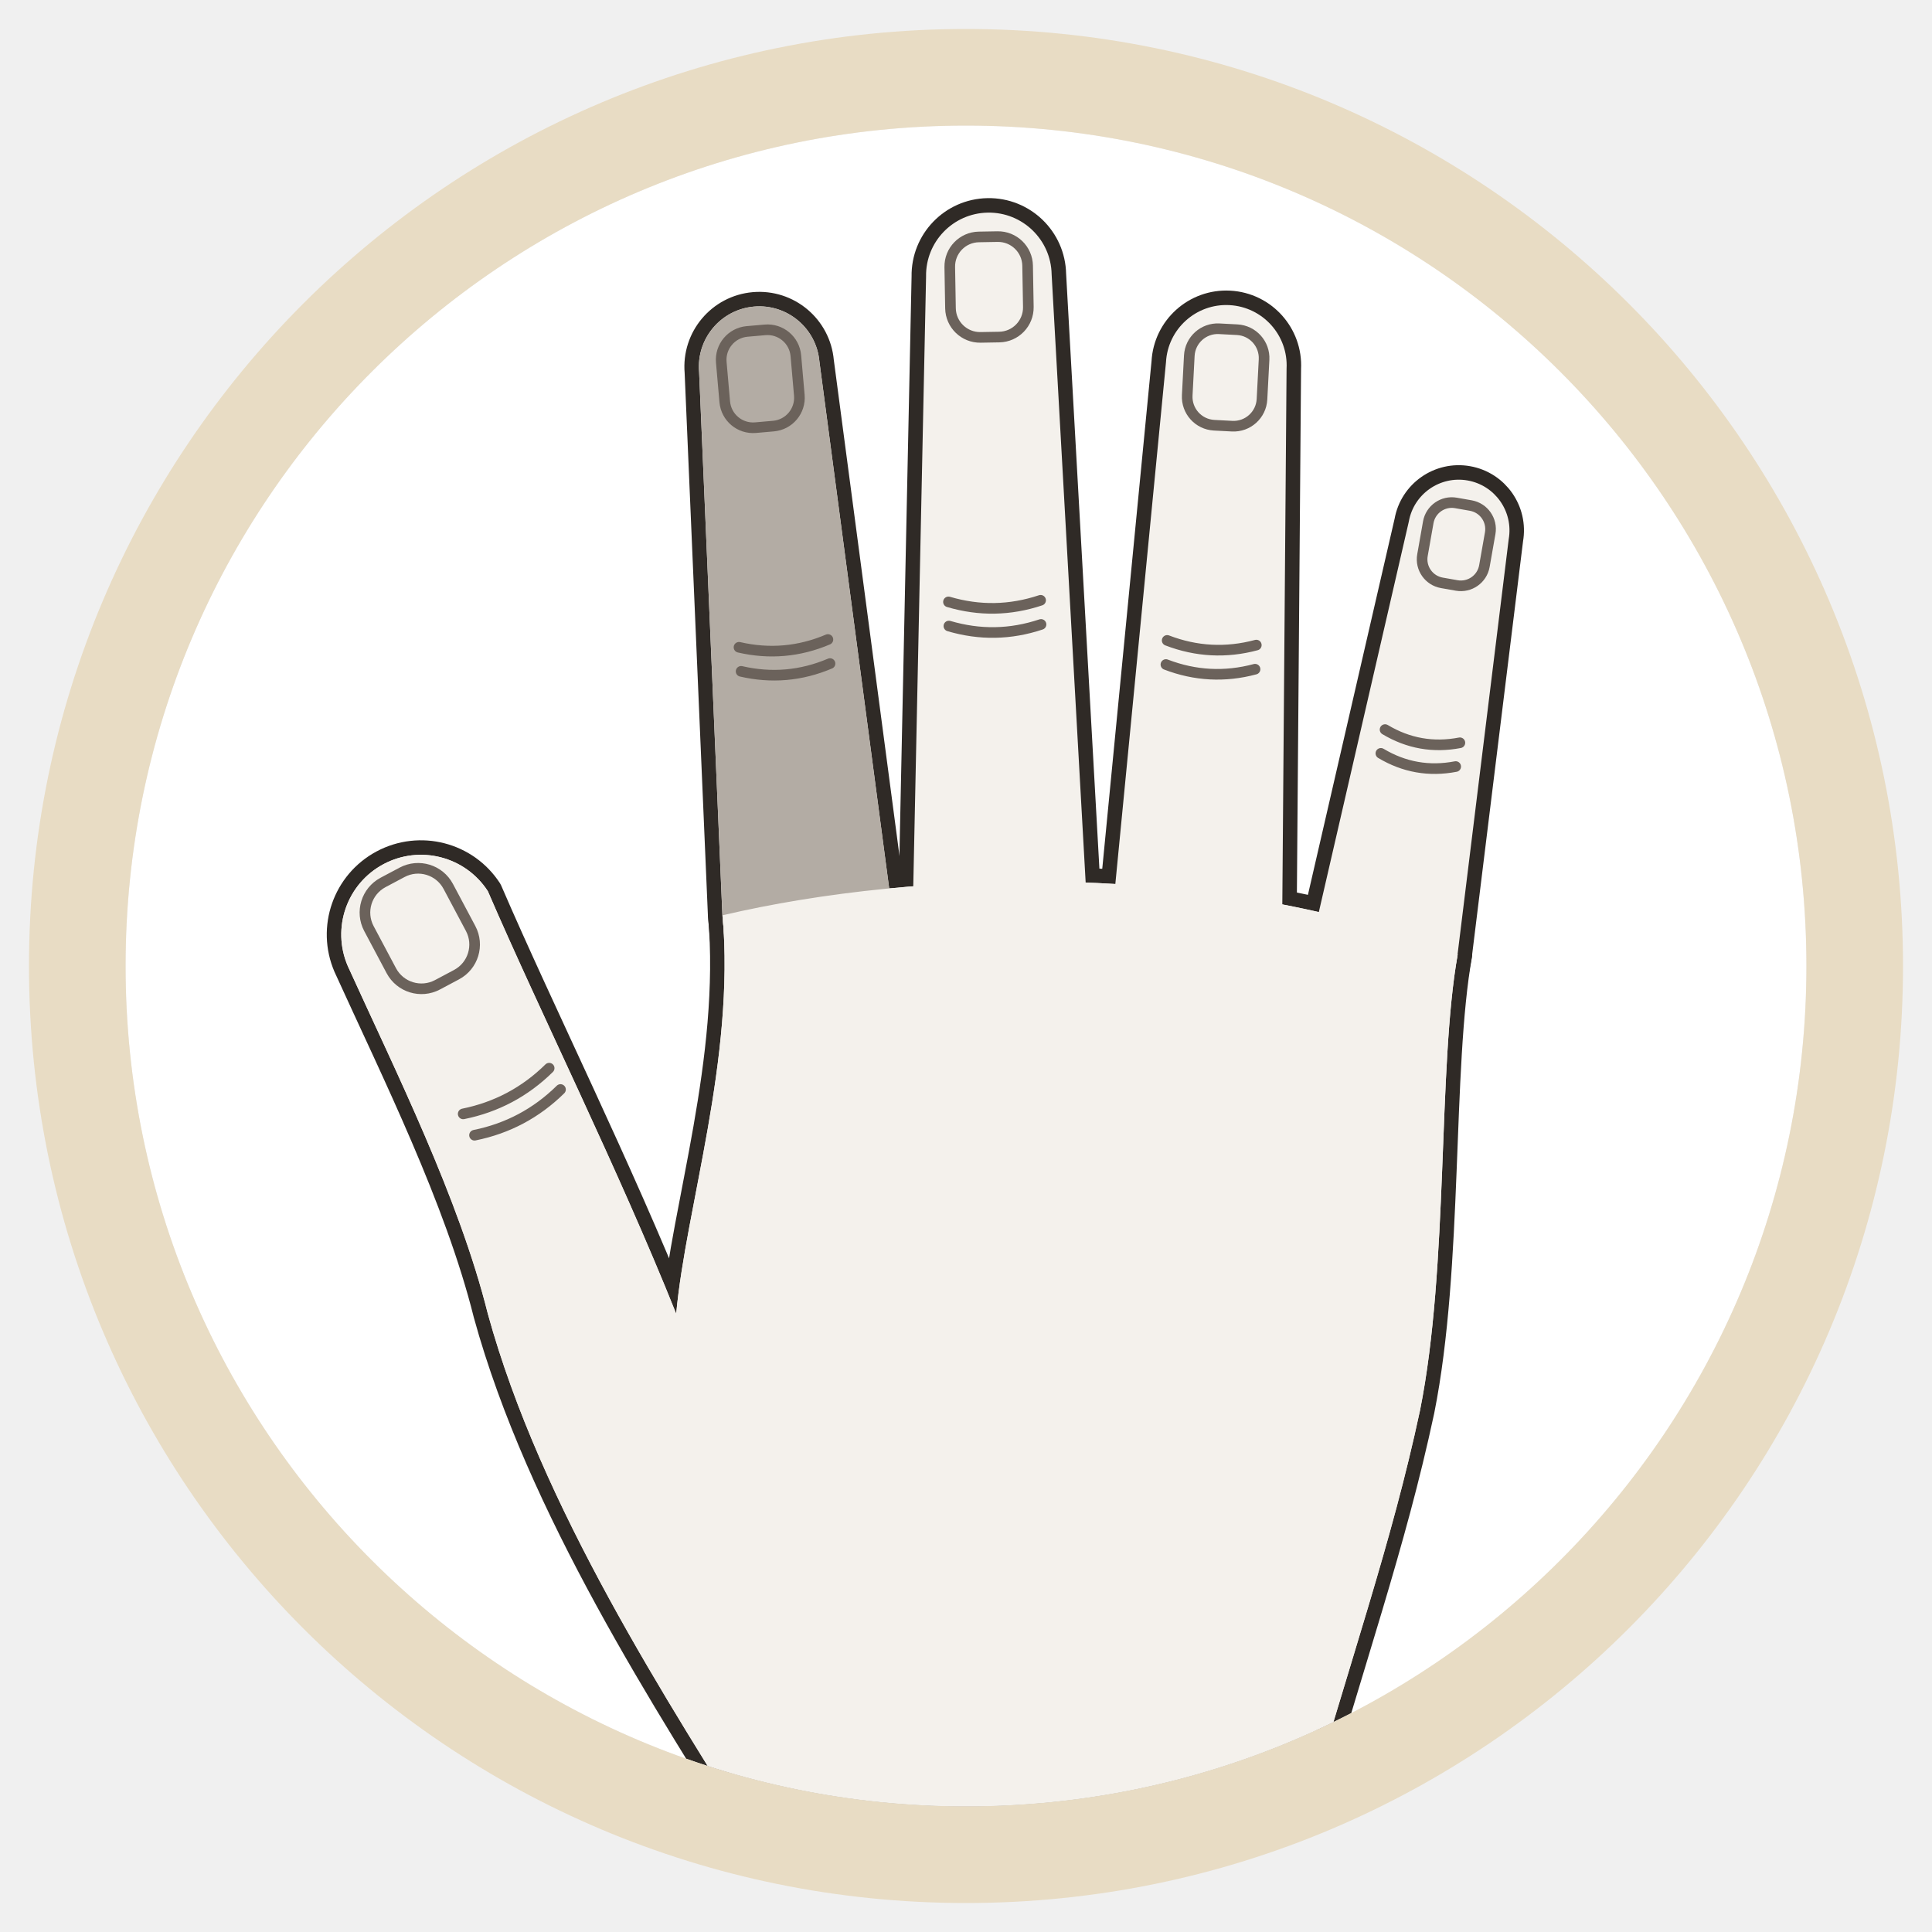
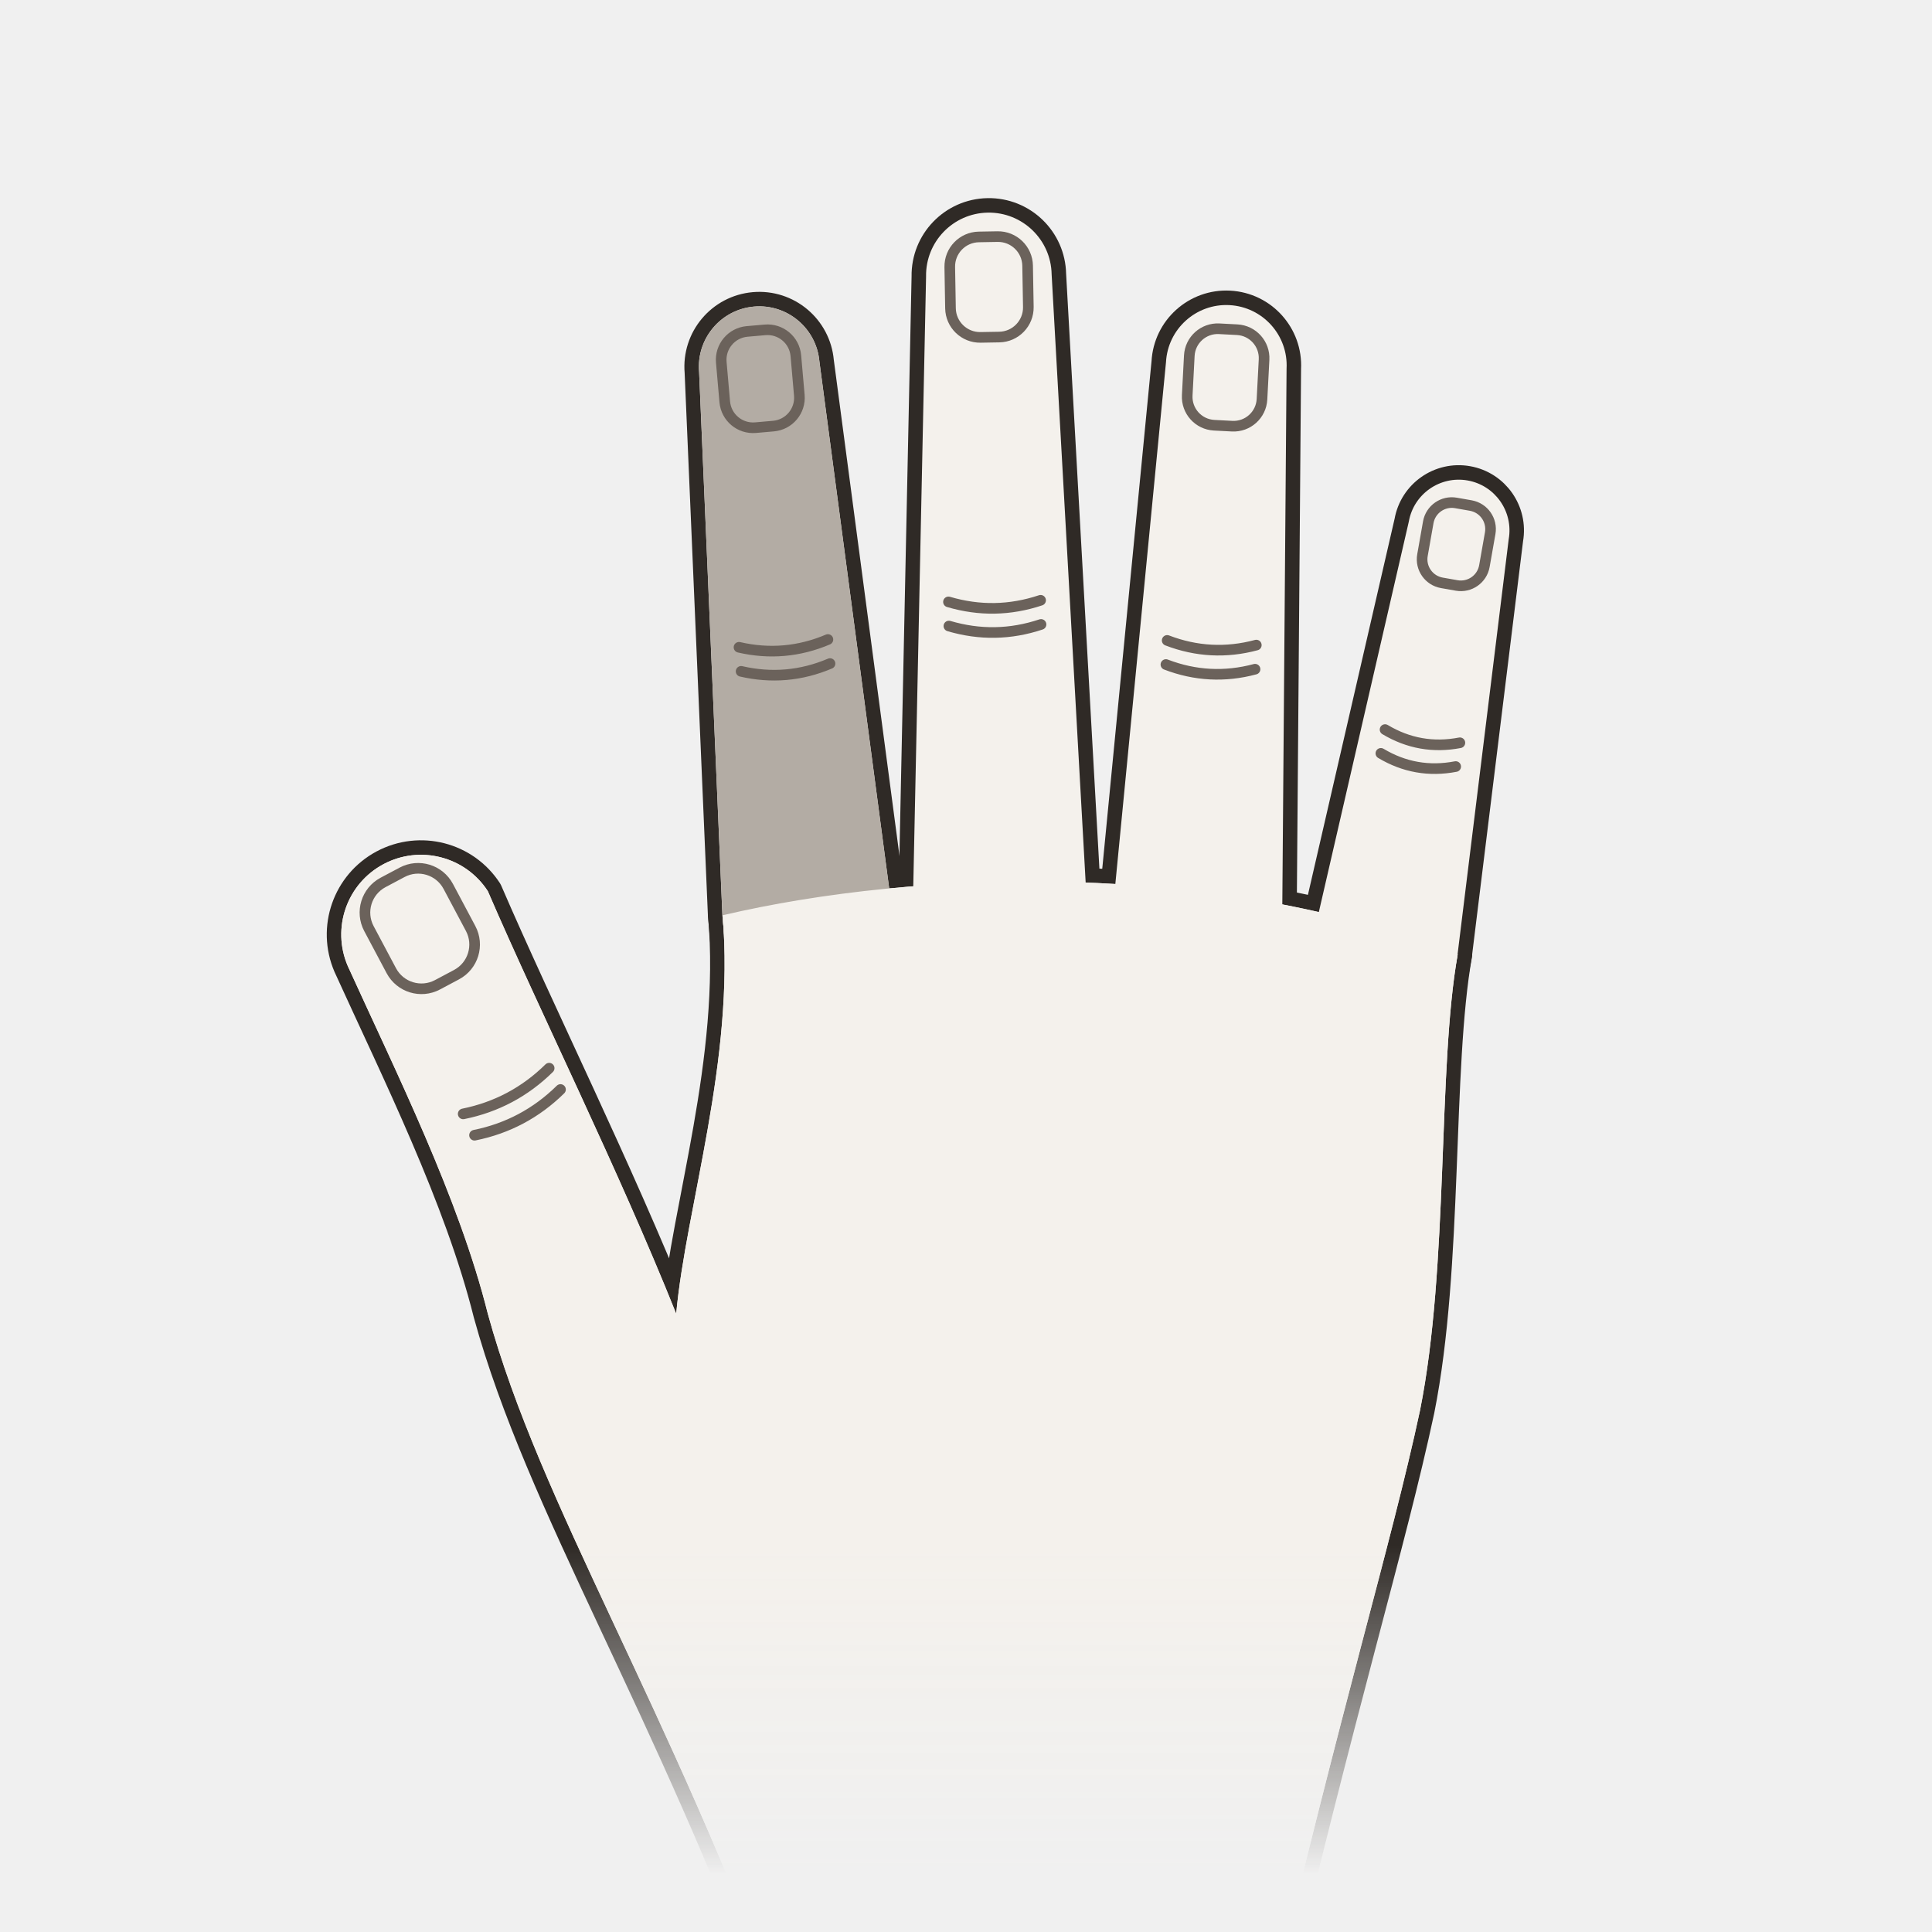
<svg xmlns="http://www.w3.org/2000/svg" viewBox="0 0 400 400" width="400" height="400">
  <defs>
-     <clipPath id="inside">
-       <circle cx="200" cy="200" r="174" />
-     </clipPath>
    <clipPath id="thumb">
      <path d="M140,272 Q120,290 98,294 L20,310 L20,120 L145,120 L143,190 Z" />
    </clipPath>
+     <linearGradient id="wrist" x1="0" y1="0" x2="0" y2="400" gradientUnits="userSpaceOnUse">
+       <stop offset="0.8" stop-color="#fff" />
+       <stop offset="0.97" stop-color="#fff" stop-opacity="0" />
+     </linearGradient>
+     <mask id="fade" maskUnits="userSpaceOnUse" x="0" y="0" width="400" height="400">
+       <rect width="400" height="400" fill="url(#wrist)" />
+     </mask>
  </defs>
-   <circle cx="200" cy="200" r="174" fill="#fff" />
-   <g clip-path="url(#inside)">
-     <g stroke="#2f2a26" stroke-width="6" stroke-linejoin="round" fill="#2f2a26">
-       <path d="M158,384 C138,352 112,312 101,272 C95,248 82,222 72,200 A16.5,16.5 0 0 1 101,184.5 C112,210 128,242 140,272 C142,250 152.2,219.4 149.6,189.5 C190,180 252,178 301.8,197.6 C297.6,221.2 300,262 294,292 C288,320 280,342 268,384 Z" />
-       <path d="M-17.5,40 L-17.5,0 L-12.5,-112.5 A12.5,12.5 0 0 1 12.5,-112.5 L17.5,0 L17.5,40 Z" transform="translate(167 188) rotate(-5)" />
-       <path d="M-18,40 L-18,0 L-13,-130 A13,13 0 0 1 13,-130 L18,0 L18,40 Z" transform="translate(207 187) rotate(-1)" />
-       <path d="M-17.5,40 L-17.5,0 L-12.5,-112.5 A12.5,12.5 0 0 1 12.5,-112.5 L17.5,0 L17.5,40 Z" transform="translate(248 188) rotate(3)" />
-       <path d="M-15,40 L-15,0 L-10.5,-86.5 A10.5,10.5 0 0 1 10.5,-86.5 L15,0 L15,40 Z" transform="translate(287 195) rotate(10)" />
-     </g>
-     <g fill="#f4f1ec">
-       <path d="M158,384 C138,352 112,312 101,272 C95,248 82,222 72,200 A16.5,16.5 0 0 1 101,184.5 C112,210 128,242 140,272 C142,250 152.2,219.4 149.6,189.5 C190,180 252,178 301.8,197.6 C297.6,221.2 300,262 294,292 C288,320 280,342 268,384 Z" />
-       <path d="M-17.5,40 L-17.5,0 L-12.5,-112.5 A12.5,12.5 0 0 1 12.5,-112.5 L17.5,0 L17.5,40 Z" transform="translate(167 188) rotate(-5)" />
-       <path d="M-18,40 L-18,0 L-13,-130 A13,13 0 0 1 13,-130 L18,0 L18,40 Z" transform="translate(207 187) rotate(-1)" />
-       <path d="M-17.5,40 L-17.5,0 L-12.5,-112.5 A12.5,12.5 0 0 1 12.5,-112.5 L17.5,0 L17.5,40 Z" transform="translate(248 188) rotate(3)" />
-       <path d="M-15,40 L-15,0 L-10.5,-86.5 A10.5,10.5 0 0 1 10.5,-86.5 L15,0 L15,40 Z" transform="translate(287 195) rotate(10)" />
-     </g>
-     <path d="M-17.5,40 L-17.5,0 L-12.5,-112.5 A12.5,12.5 0 0 1 12.5,-112.5 L17.5,0 L17.5,40 Z" transform="translate(167 188) rotate(-5)" fill="#b3aca4" />
-     <path d="M158,384 C138,352 112,312 101,272 C95,248 82,222 72,200 A16.5,16.5 0 0 1 101,184.5 C112,210 128,242 140,272 C142,250 152.2,219.4 149.6,189.5 C190,180 252,178 301.8,197.6 C297.6,221.2 300,262 294,292 C288,320 280,342 268,384 Z" fill="#f4f1ec" />
-     <g fill="none" stroke="#6b625b" stroke-width="2.2" stroke-linecap="round">
-       <rect x="-7.75" y="-120" width="15.5" height="20" rx="5.89" transform="translate(167 188) rotate(-5)" />
-       <rect x="-8.06" y="-138" width="16.12" height="20.8" rx="6.126" transform="translate(207 187) rotate(-1)" />
-       <rect x="-7.75" y="-120" width="15.5" height="20" rx="5.89" transform="translate(248 188) rotate(3)" />
-       <rect x="-6.51" y="-92" width="13.02" height="16.8" rx="4.948" transform="translate(287 195) rotate(10)" />
-       <rect x="-9.3" y="-91" width="18.6" height="24" rx="7.068" transform="translate(124 262) rotate(-28)" />
-       <path d="M-9.24,-55 Q0,-52 9.24,-55 M-9.24,-50 Q0,-47 9.24,-50" transform="translate(167 188) rotate(-5)" />
-       <path d="M-9.54,-62.56 Q0,-59.56 9.54,-62.56 M-9.54,-57.56 Q0,-54.56 9.54,-57.56" transform="translate(207 187) rotate(-1)" />
-       <path d="M-9.24,-55 Q0,-52 9.24,-55 M-9.24,-50 Q0,-47 9.24,-50" transform="translate(248 188) rotate(3)" />
-       <path d="M-7.866,-43.24 Q0,-40.24 7.866,-43.24 M-7.866,-38.24 Q0,-35.24 7.866,-38.24" transform="translate(287 195) rotate(10)" />
-       <path d="M-10.08,-40.9 Q0,-37.9 10.08,-40.9 M-10.08,-35.9 Q0,-32.9 10.08,-35.9" transform="translate(124 262) rotate(-28)" />
+   <g mask="url(#fade)">
+     <g>
+       <g stroke="#2f2a26" stroke-width="6" stroke-linejoin="round" fill="#2f2a26">
+         <path d="M163,420 C138,352 112,312 101,272 C95,248 82,222 72,200 A16.5,16.5 0 0 1 101,184.5 C112,210 128,242 140,272 C142,250 152.2,219.4 149.6,189.5 C190,180 252,178 301.8,197.6 C297.6,221.2 300,262 294,292 C288,320 278,352 262,420 Z" />
+         <path d="M-17.5,40 L-17.5,0 L-12.5,-112.5 A12.5,12.5 0 0 1 12.5,-112.5 L17.5,0 L17.5,40 Z" transform="translate(167 188) rotate(-5)" />
+         <path d="M-18,40 L-18,0 L-13,-130 A13,13 0 0 1 13,-130 L18,0 L18,40 Z" transform="translate(207 187) rotate(-1)" />
+         <path d="M-17.5,40 L-17.5,0 L-12.5,-112.5 A12.5,12.5 0 0 1 12.5,-112.5 L17.5,0 L17.5,40 Z" transform="translate(248 188) rotate(3)" />
+         <path d="M-15,40 L-15,0 L-10.5,-86.5 A10.5,10.5 0 0 1 10.5,-86.5 L15,0 L15,40 Z" transform="translate(287 195) rotate(10)" />
+       </g>
+       <g fill="#f4f1ec">
+         <path d="M163,420 C138,352 112,312 101,272 C95,248 82,222 72,200 A16.5,16.5 0 0 1 101,184.5 C112,210 128,242 140,272 C142,250 152.2,219.4 149.6,189.5 C190,180 252,178 301.8,197.6 C297.6,221.2 300,262 294,292 C288,320 278,352 262,420 Z" />
+         <path d="M-17.5,40 L-17.5,0 L-12.5,-112.5 A12.5,12.5 0 0 1 12.5,-112.5 L17.5,0 L17.5,40 Z" transform="translate(167 188) rotate(-5)" />
+         <path d="M-18,40 L-18,0 L-13,-130 A13,13 0 0 1 13,-130 L18,0 L18,40 Z" transform="translate(207 187) rotate(-1)" />
+         <path d="M-17.5,40 L-17.5,0 L-12.5,-112.5 A12.5,12.5 0 0 1 12.5,-112.5 L17.5,0 L17.5,40 Z" transform="translate(248 188) rotate(3)" />
+         <path d="M-15,40 L-15,0 L-10.5,-86.5 A10.5,10.5 0 0 1 10.5,-86.5 L15,0 L15,40 Z" transform="translate(287 195) rotate(10)" />
+       </g>
+       <path d="M-17.5,40 L-17.5,0 L-12.5,-112.5 A12.5,12.5 0 0 1 12.5,-112.5 L17.5,0 L17.5,40 Z" transform="translate(167 188) rotate(-5)" fill="#b3aca4" />
+       <path d="M163,420 C138,352 112,312 101,272 C95,248 82,222 72,200 A16.5,16.5 0 0 1 101,184.5 C112,210 128,242 140,272 C142,250 152.2,219.4 149.6,189.5 C190,180 252,178 301.8,197.6 C297.6,221.2 300,262 294,292 C288,320 278,352 262,420 Z" fill="#f4f1ec" />
+       <g fill="none" stroke="#6b625b" stroke-width="2.2" stroke-linecap="round">
+         <rect x="-7.75" y="-120" width="15.5" height="20" rx="5.89" transform="translate(167 188) rotate(-5)" />
+         <rect x="-8.06" y="-138" width="16.12" height="20.8" rx="6.126" transform="translate(207 187) rotate(-1)" />
+         <rect x="-7.75" y="-120" width="15.5" height="20" rx="5.89" transform="translate(248 188) rotate(3)" />
+         <rect x="-6.51" y="-92" width="13.02" height="16.8" rx="4.948" transform="translate(287 195) rotate(10)" />
+         <rect x="-9.3" y="-91" width="18.6" height="24" rx="7.068" transform="translate(124 262) rotate(-28)" />
+         <path d="M-9.24,-55 Q0,-52 9.24,-55 M-9.24,-50 Q0,-47 9.24,-50" transform="translate(167 188) rotate(-5)" />
+         <path d="M-9.54,-62.56 Q0,-59.56 9.54,-62.56 M-9.54,-57.56 Q0,-54.56 9.54,-57.56" transform="translate(207 187) rotate(-1)" />
+         <path d="M-9.24,-55 Q0,-52 9.24,-55 M-9.24,-50 Q0,-47 9.24,-50" transform="translate(248 188) rotate(3)" />
+         <path d="M-7.866,-43.24 Q0,-40.24 7.866,-43.24 M-7.866,-38.24 Q0,-35.24 7.866,-38.24" transform="translate(287 195) rotate(10)" />
+         <path d="M-10.08,-40.9 Q0,-37.9 10.08,-40.9 M-10.08,-35.9 Q0,-32.9 10.08,-35.9" transform="translate(124 262) rotate(-28)" />
+       </g>
    </g>
  </g>
-   <circle cx="200" cy="200" r="184" fill="none" stroke="#e8dcc4" stroke-width="20" />
</svg>
